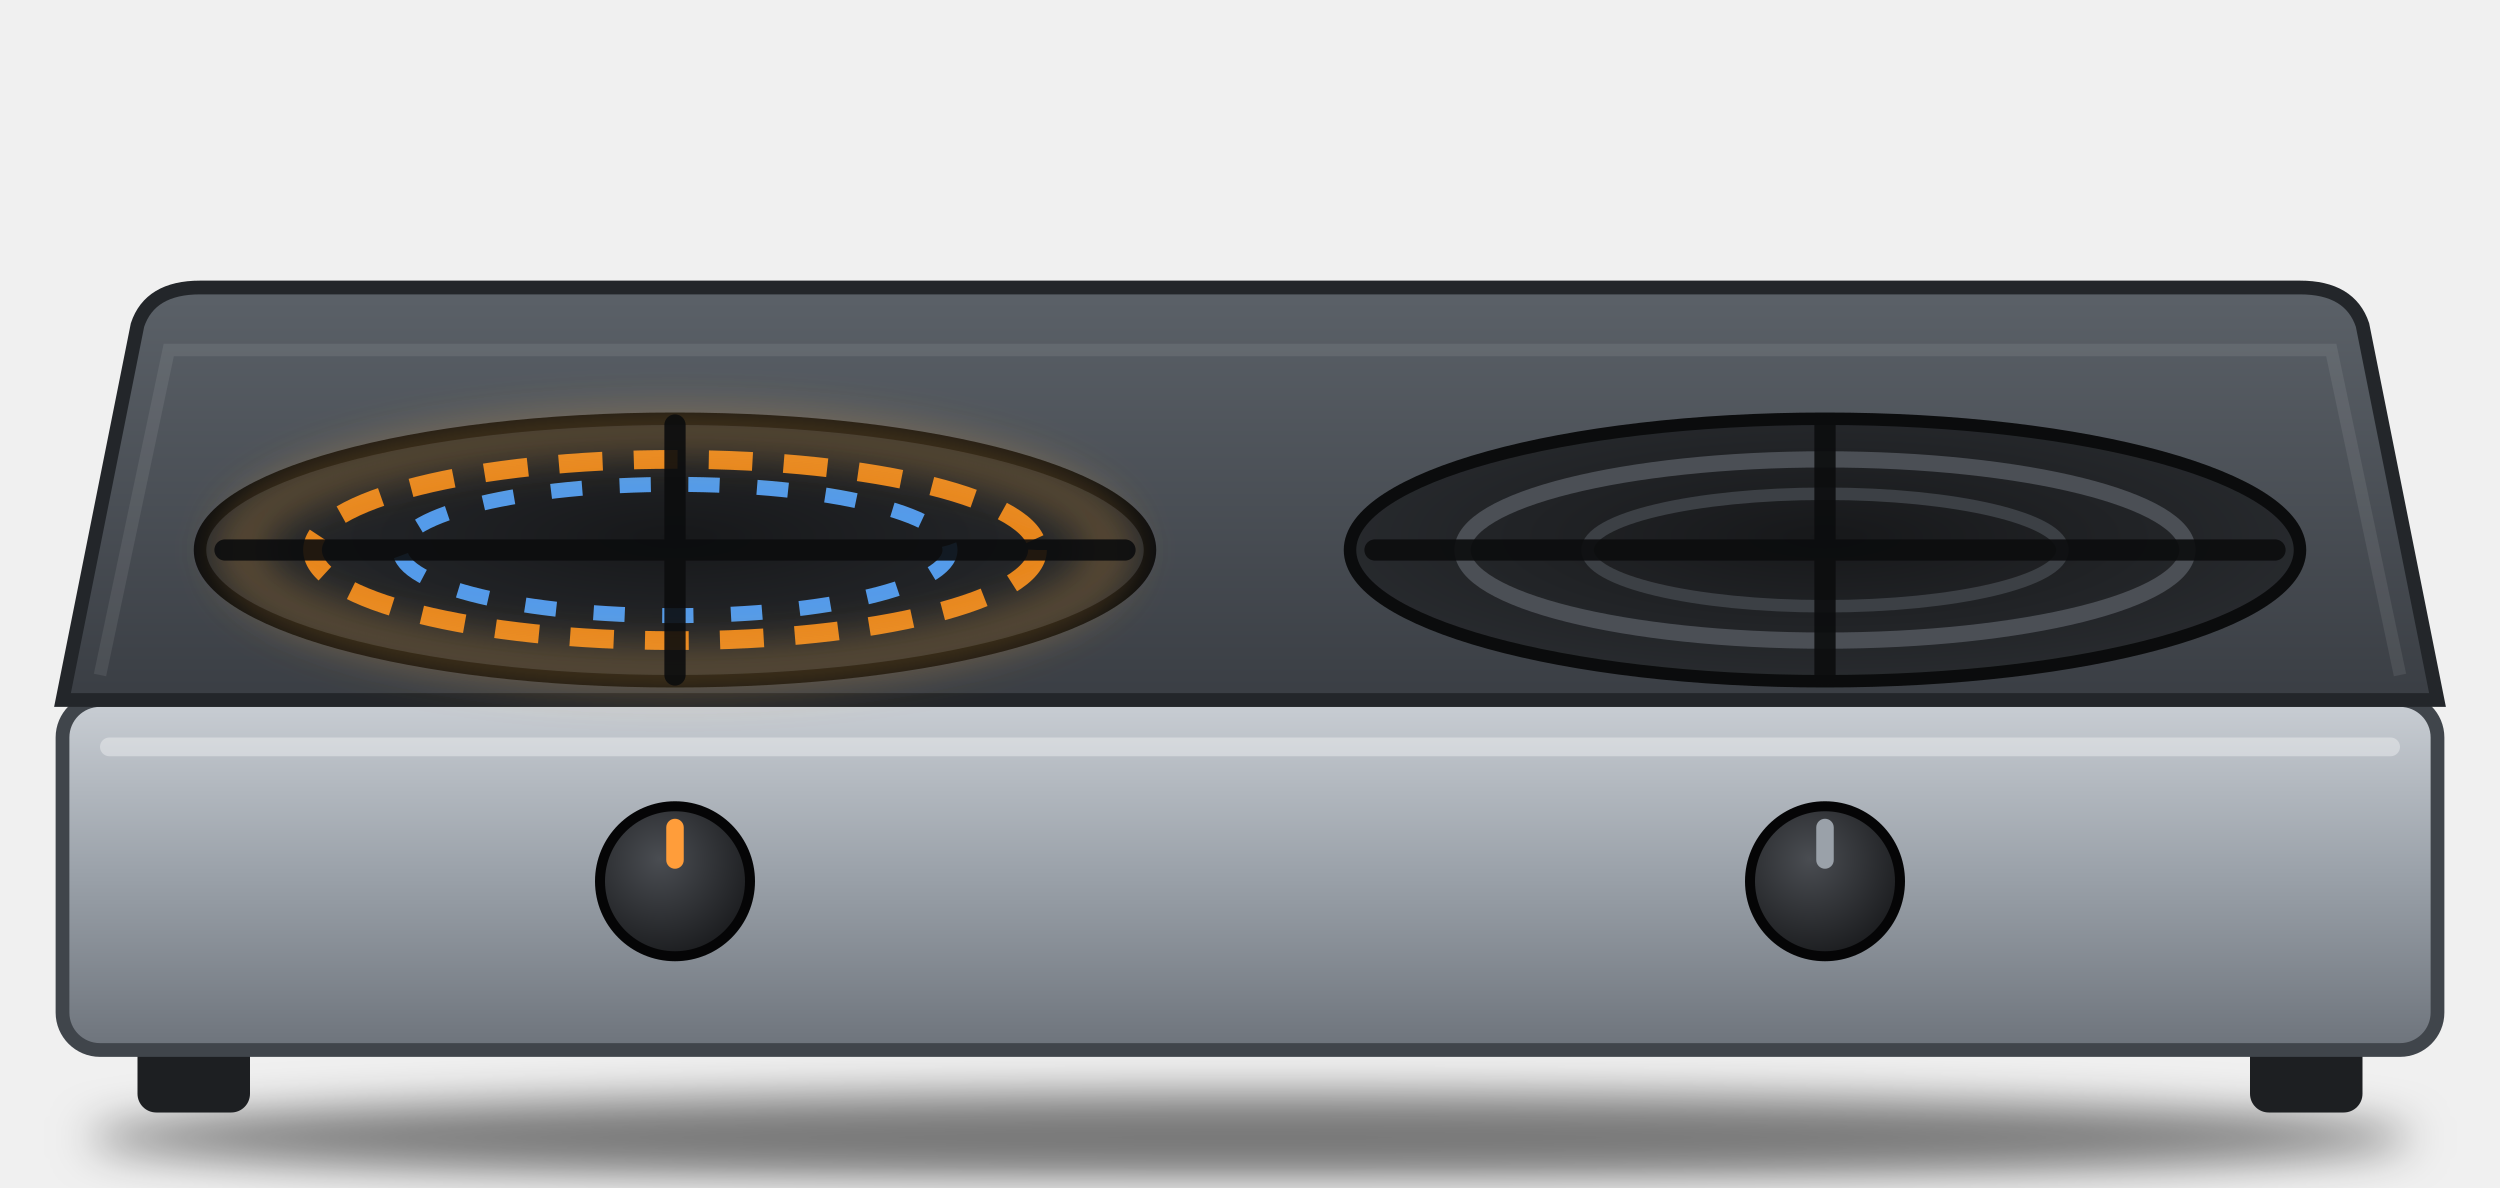
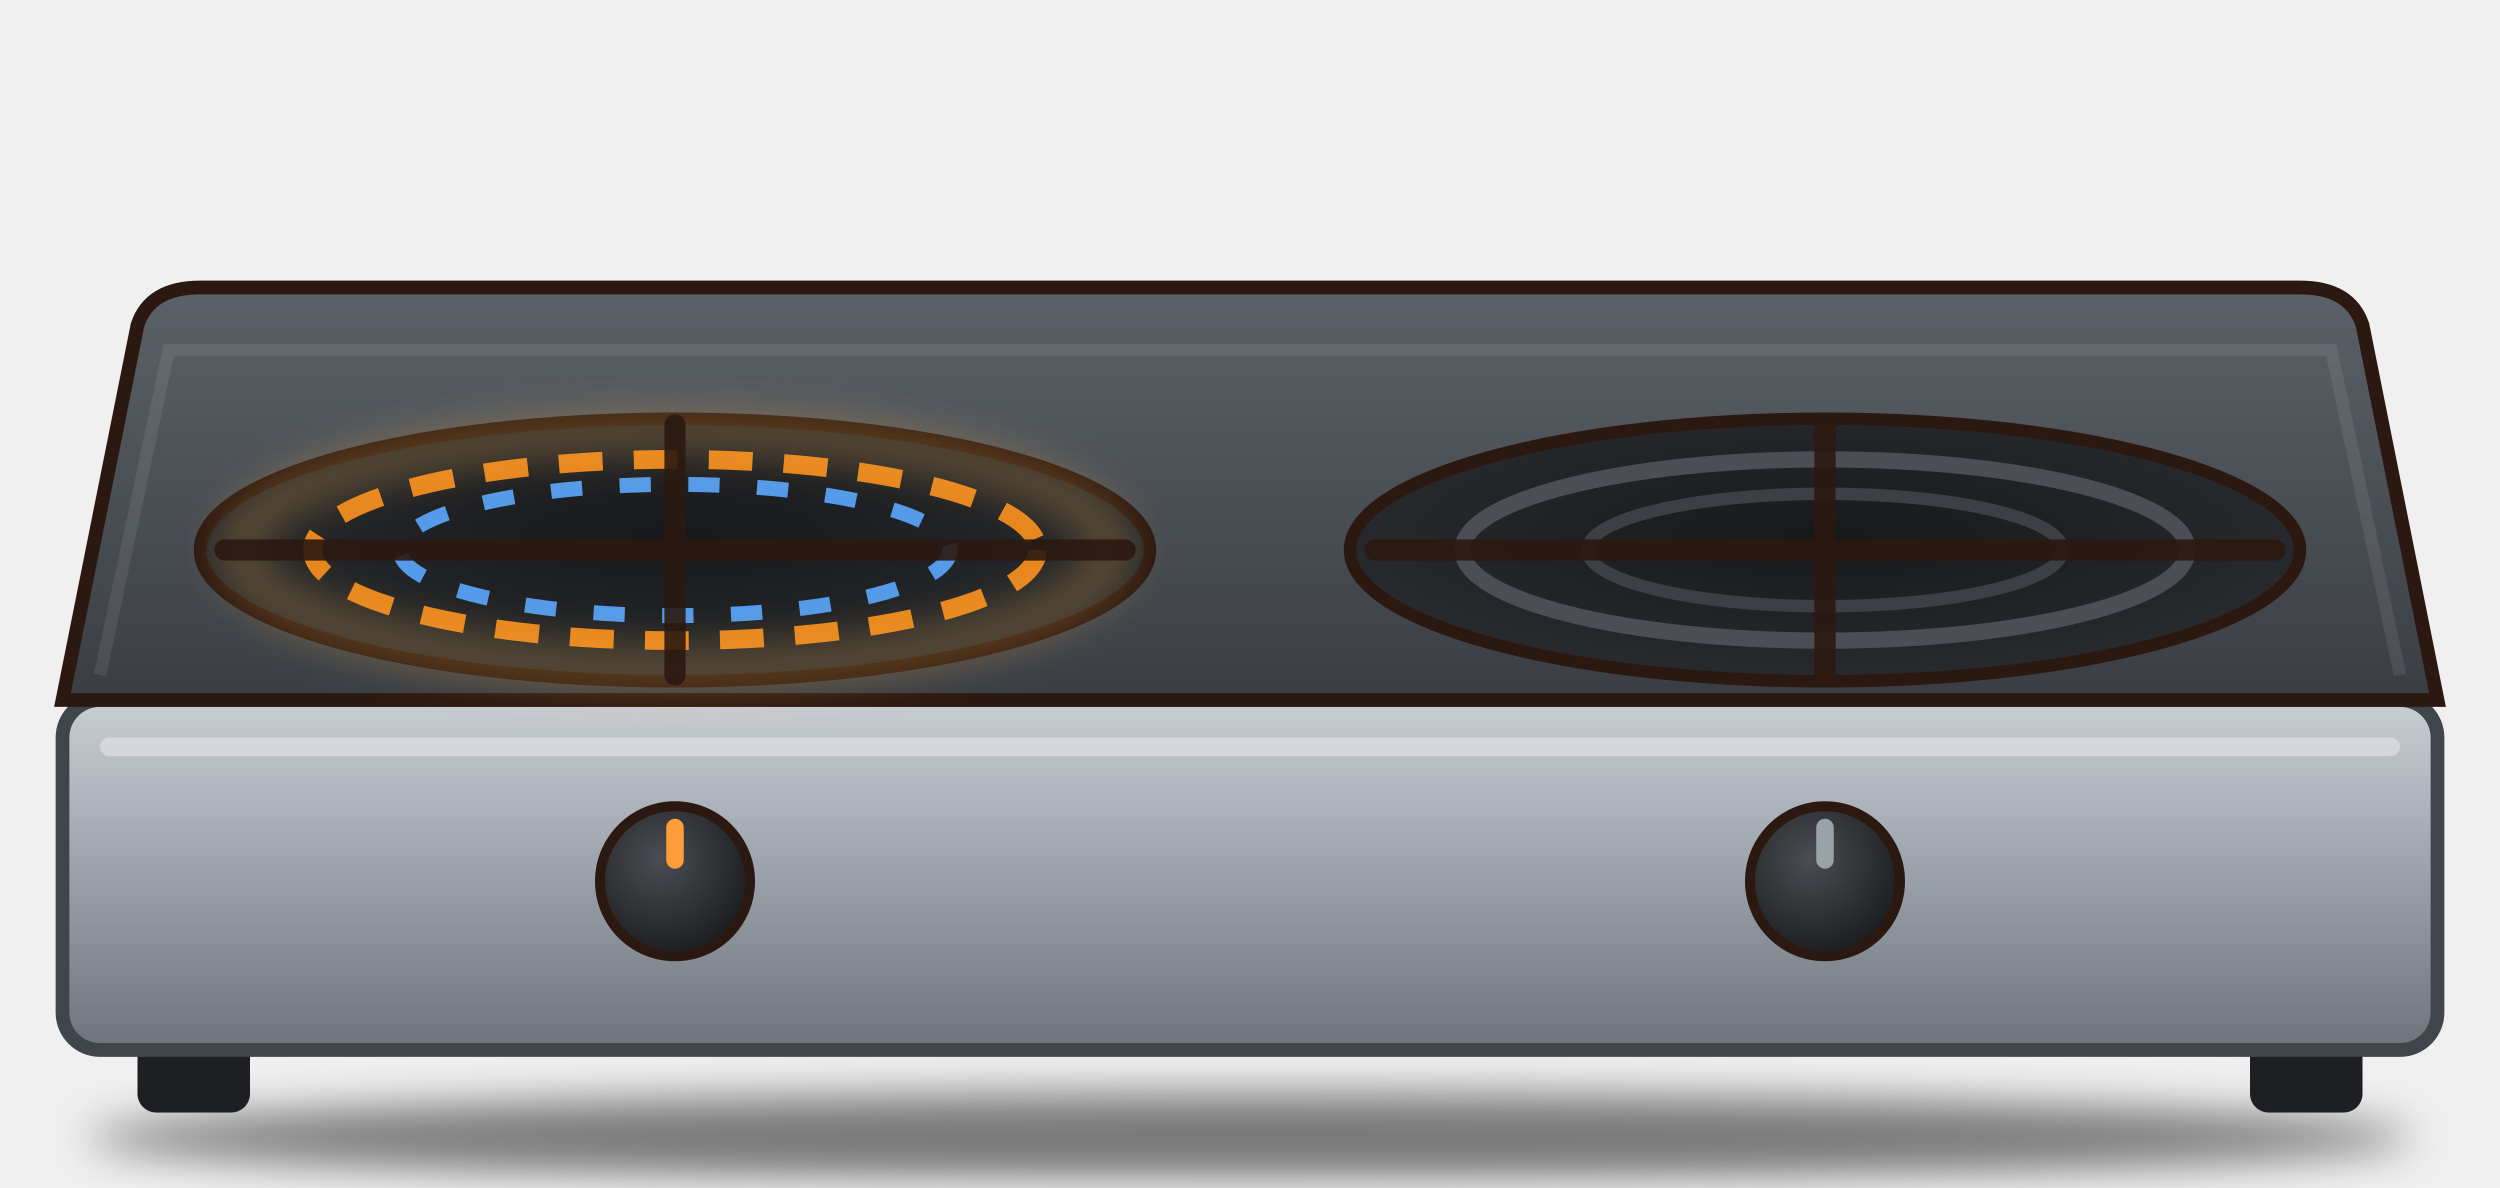
<svg xmlns="http://www.w3.org/2000/svg" viewBox="0 0 400 190" width="400" height="190">
  <defs>
    <linearGradient id="top" x1="0" y1="0" x2="0" y2="1">
      <stop offset="0" stop-color="#5b6168" />
      <stop offset="1" stop-color="#3a3e44" />
    </linearGradient>
    <linearGradient id="front" x1="0" y1="0" x2="0" y2="1">
      <stop offset="0" stop-color="#c9ced4" />
      <stop offset="0.5" stop-color="#9aa1a9" />
      <stop offset="1" stop-color="#6d737b" />
    </linearGradient>
    <radialGradient id="burner" cx="0.5" cy="0.45" r="0.65">
      <stop offset="0" stop-color="#17181a" />
      <stop offset="1" stop-color="#2b2e32" />
    </radialGradient>
    <radialGradient id="knob" cx="0.4" cy="0.35" r="0.8">
      <stop offset="0" stop-color="#4a4d52" />
      <stop offset="1" stop-color="#121315" />
    </radialGradient>
    <filter id="soft" x="-20%" y="-60%" width="140%" height="220%">
      <feGaussianBlur stdDeviation="3.4" />
    </filter>
  </defs>
  <ellipse cx="200" cy="182" rx="186" ry="7" fill="#000" opacity="0.5" filter="url(#soft)" />
  <rect x="22" y="164" width="18" height="14" rx="3" fill="#1d1f22" />
  <rect x="360" y="164" width="18" height="14" rx="3" fill="#1d1f22" />
  <rect x="10" y="112" width="380" height="56" rx="6" fill="url(#front)" stroke="#40454b" stroke-width="2.2" />
  <rect x="16" y="118" width="368" height="3" rx="1.5" fill="#fff" opacity="0.35" />
-   <path d="M10,112 L22,52 Q24,46 32,46 L368,46 Q376,46 378,52 L390,112 Z" fill="url(#top)" stroke="#23262a" stroke-width="2.2" />
+   <path d="M10,112 L22,52 Q24,46 32,46 L368,46 Q376,46 378,52 L390,112 Z" fill="url(#top)" stroke="#2b1810" stroke-width="2.2" />
  <path d="M16,108 L27,56 L373,56 L384,108" fill="none" stroke="#fff" stroke-opacity="0.08" stroke-width="2" />
-   <ellipse cx="108" cy="88" rx="76" ry="21" fill="url(#burner)" stroke="#0b0c0d" stroke-width="2" />
+   <ellipse cx="108" cy="88" rx="76" ry="21" fill="url(#burner)" stroke="#2b1810" stroke-width="2" />
  <ellipse cx="108" cy="88" rx="58" ry="14.5" fill="none" stroke="#f08a1c" stroke-width="3" stroke-dasharray="7 5" opacity="0.95" />
  <ellipse cx="108" cy="88" rx="44" ry="10.5" fill="none" stroke="#5aa9ff" stroke-width="2.4" stroke-dasharray="5 6" opacity="0.9" />
  <ellipse cx="108" cy="88" rx="70" ry="19" fill="none" stroke="#ffb74d" stroke-opacity="0.35" stroke-width="5" filter="url(#soft)" />
-   <g stroke="#0b0c0d" stroke-width="3.4" stroke-linecap="round" opacity="0.9">
+   <g stroke="#2b1810" stroke-width="3.4" stroke-linecap="round" opacity="0.9">
    <path d="M36,88 L180,88" />
    <path d="M108,68 L108,108" />
  </g>
-   <ellipse cx="292" cy="88" rx="76" ry="21" fill="url(#burner)" stroke="#0b0c0d" stroke-width="2" />
+   <ellipse cx="292" cy="88" rx="76" ry="21" fill="url(#burner)" stroke="#2b1810" stroke-width="2" />
  <ellipse cx="292" cy="88" rx="58" ry="14.5" fill="none" stroke="#4b4f55" stroke-width="2.6" />
  <ellipse cx="292" cy="88" rx="38" ry="9" fill="none" stroke="#3c4045" stroke-width="2" />
-   <g stroke="#0b0c0d" stroke-width="3.4" stroke-linecap="round" opacity="0.9">
+   <g stroke="#2b1810" stroke-width="3.4" stroke-linecap="round" opacity="0.9">
    <path d="M220,88 L364,88" />
    <path d="M292,68 L292,108" />
  </g>
-   <circle cx="108" cy="141" r="12" fill="url(#knob)" stroke="#050506" stroke-width="1.6" />
+   <circle cx="108" cy="141" r="12" fill="url(#knob)" stroke="#2b1810" stroke-width="1.6" />
  <rect x="106.6" y="131" width="2.8" height="8" rx="1.4" fill="#ff9d3a" />
-   <circle cx="292" cy="141" r="12" fill="url(#knob)" stroke="#050506" stroke-width="1.6" />
+   <circle cx="292" cy="141" r="12" fill="url(#knob)" stroke="#2b1810" stroke-width="1.6" />
  <rect x="290.6" y="131" width="2.8" height="8" rx="1.4" fill="#9aa1a9" />
</svg>
